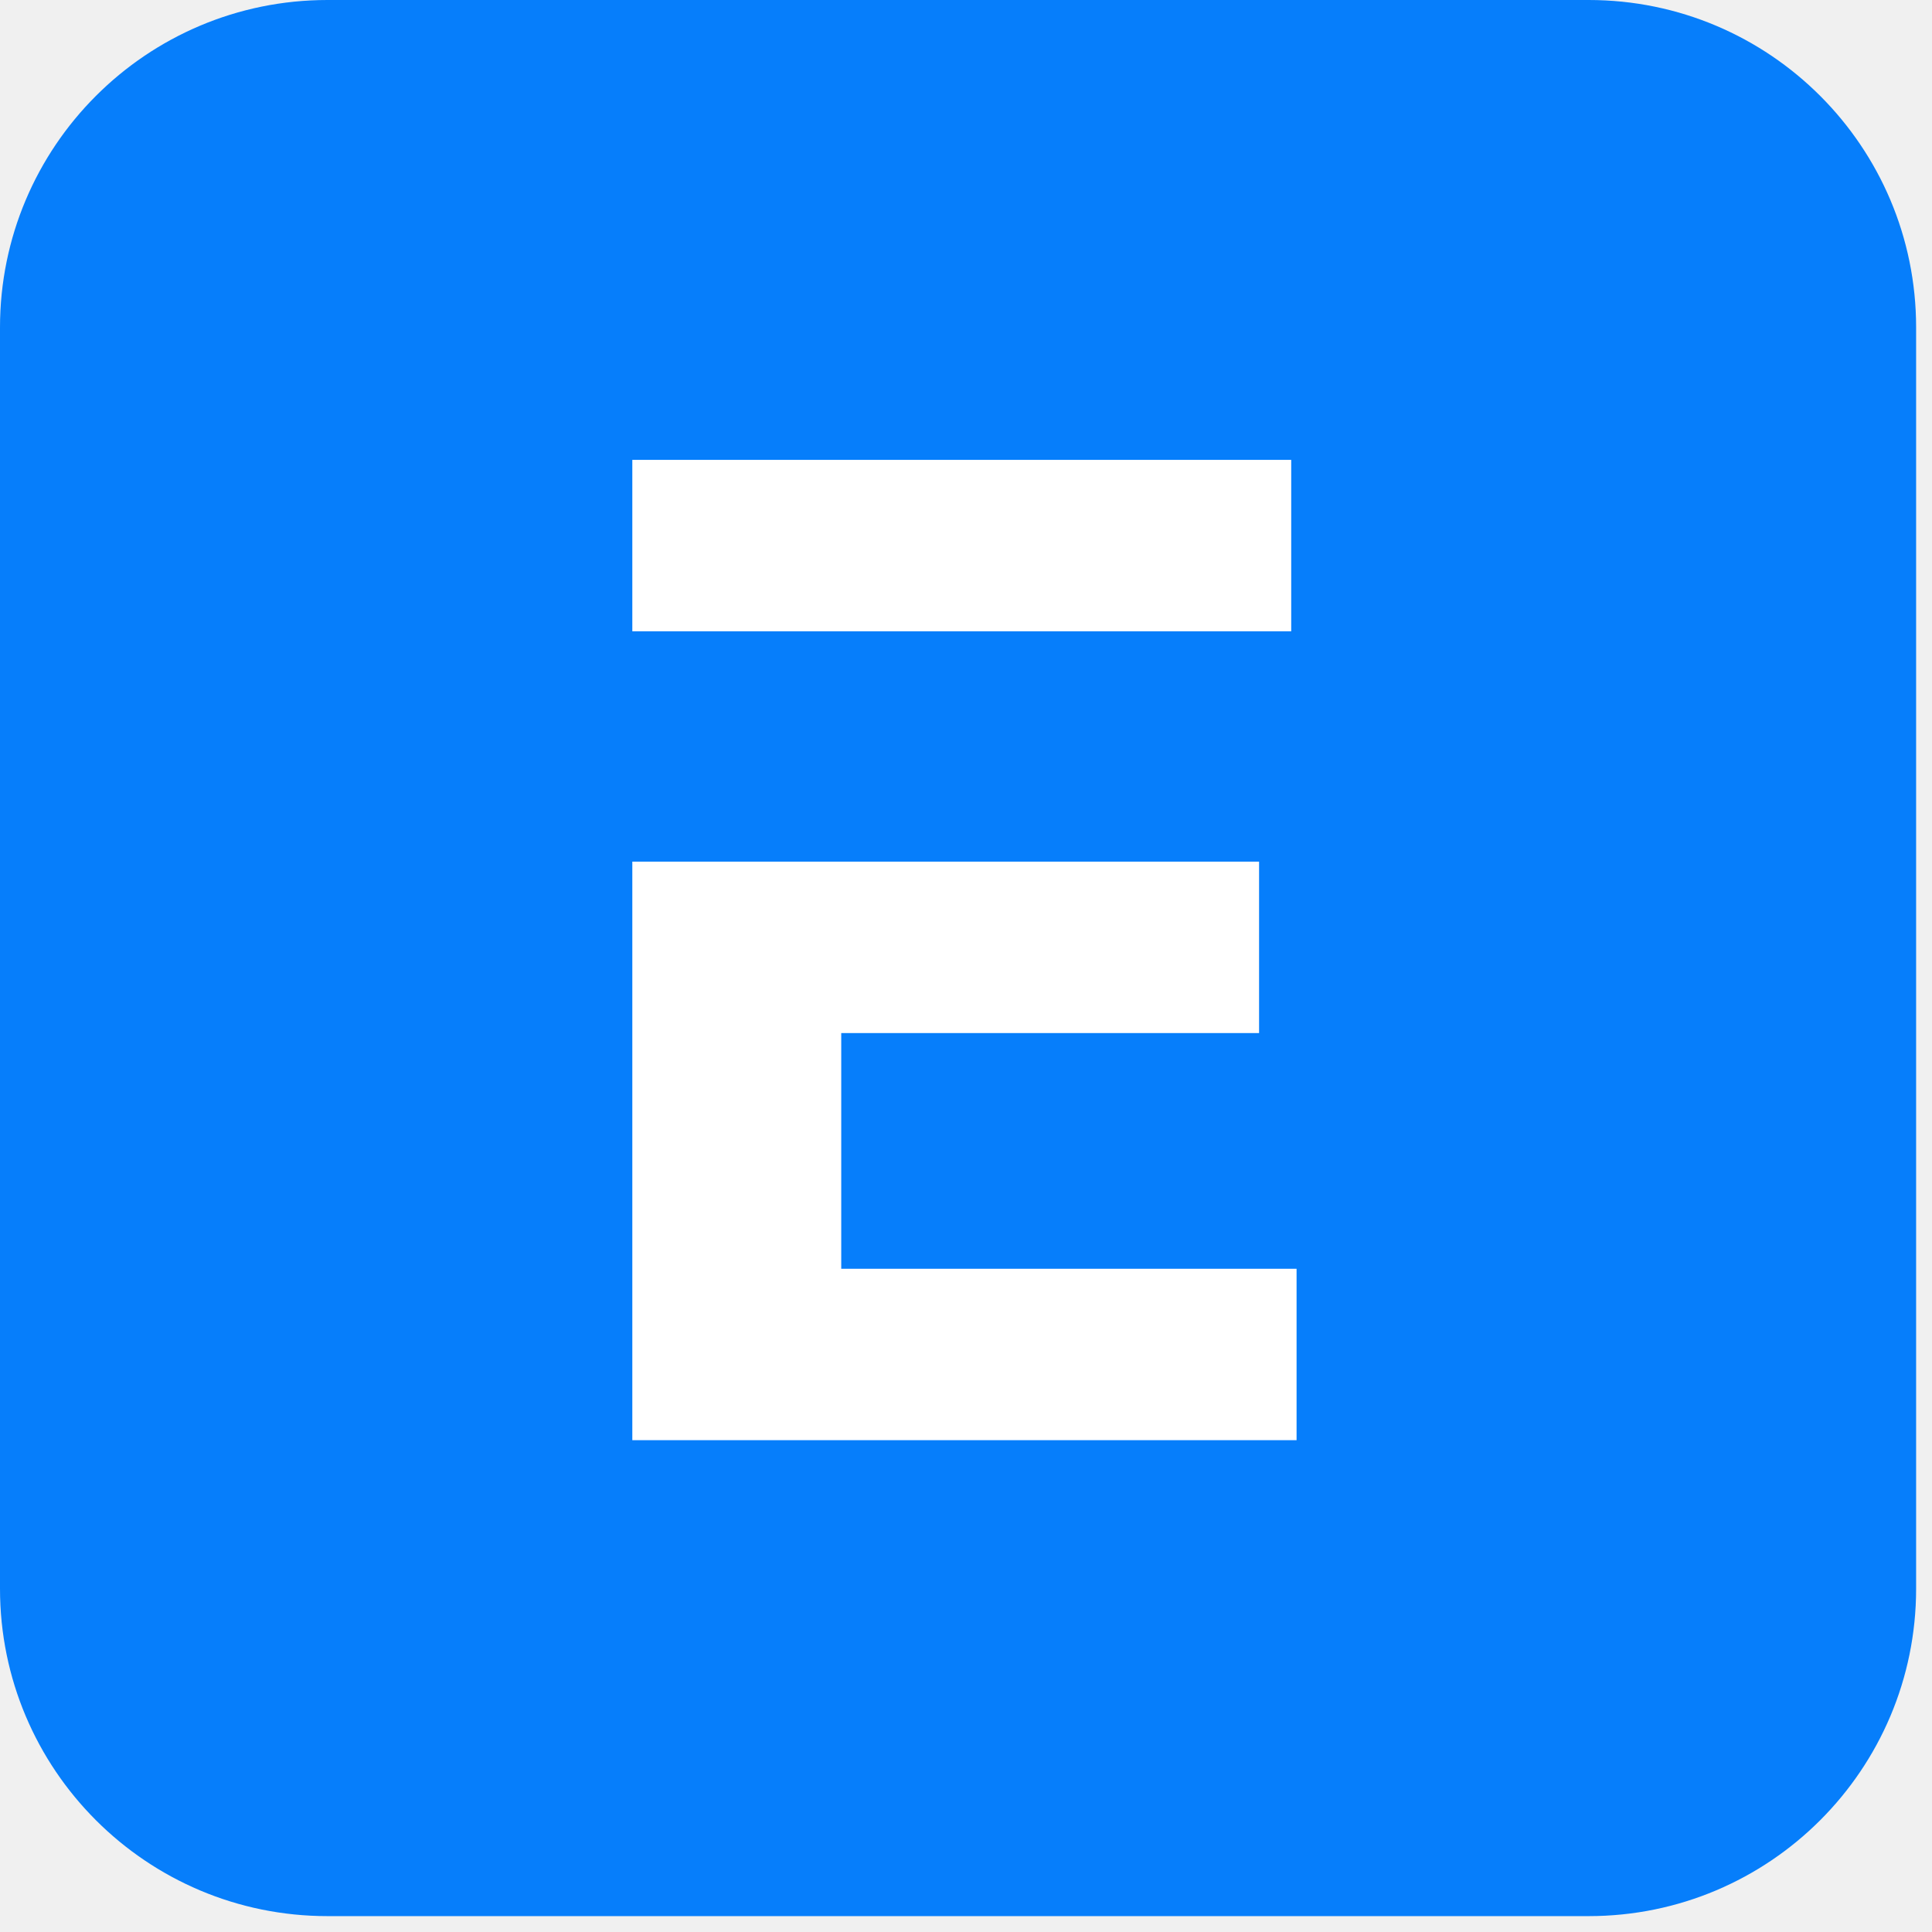
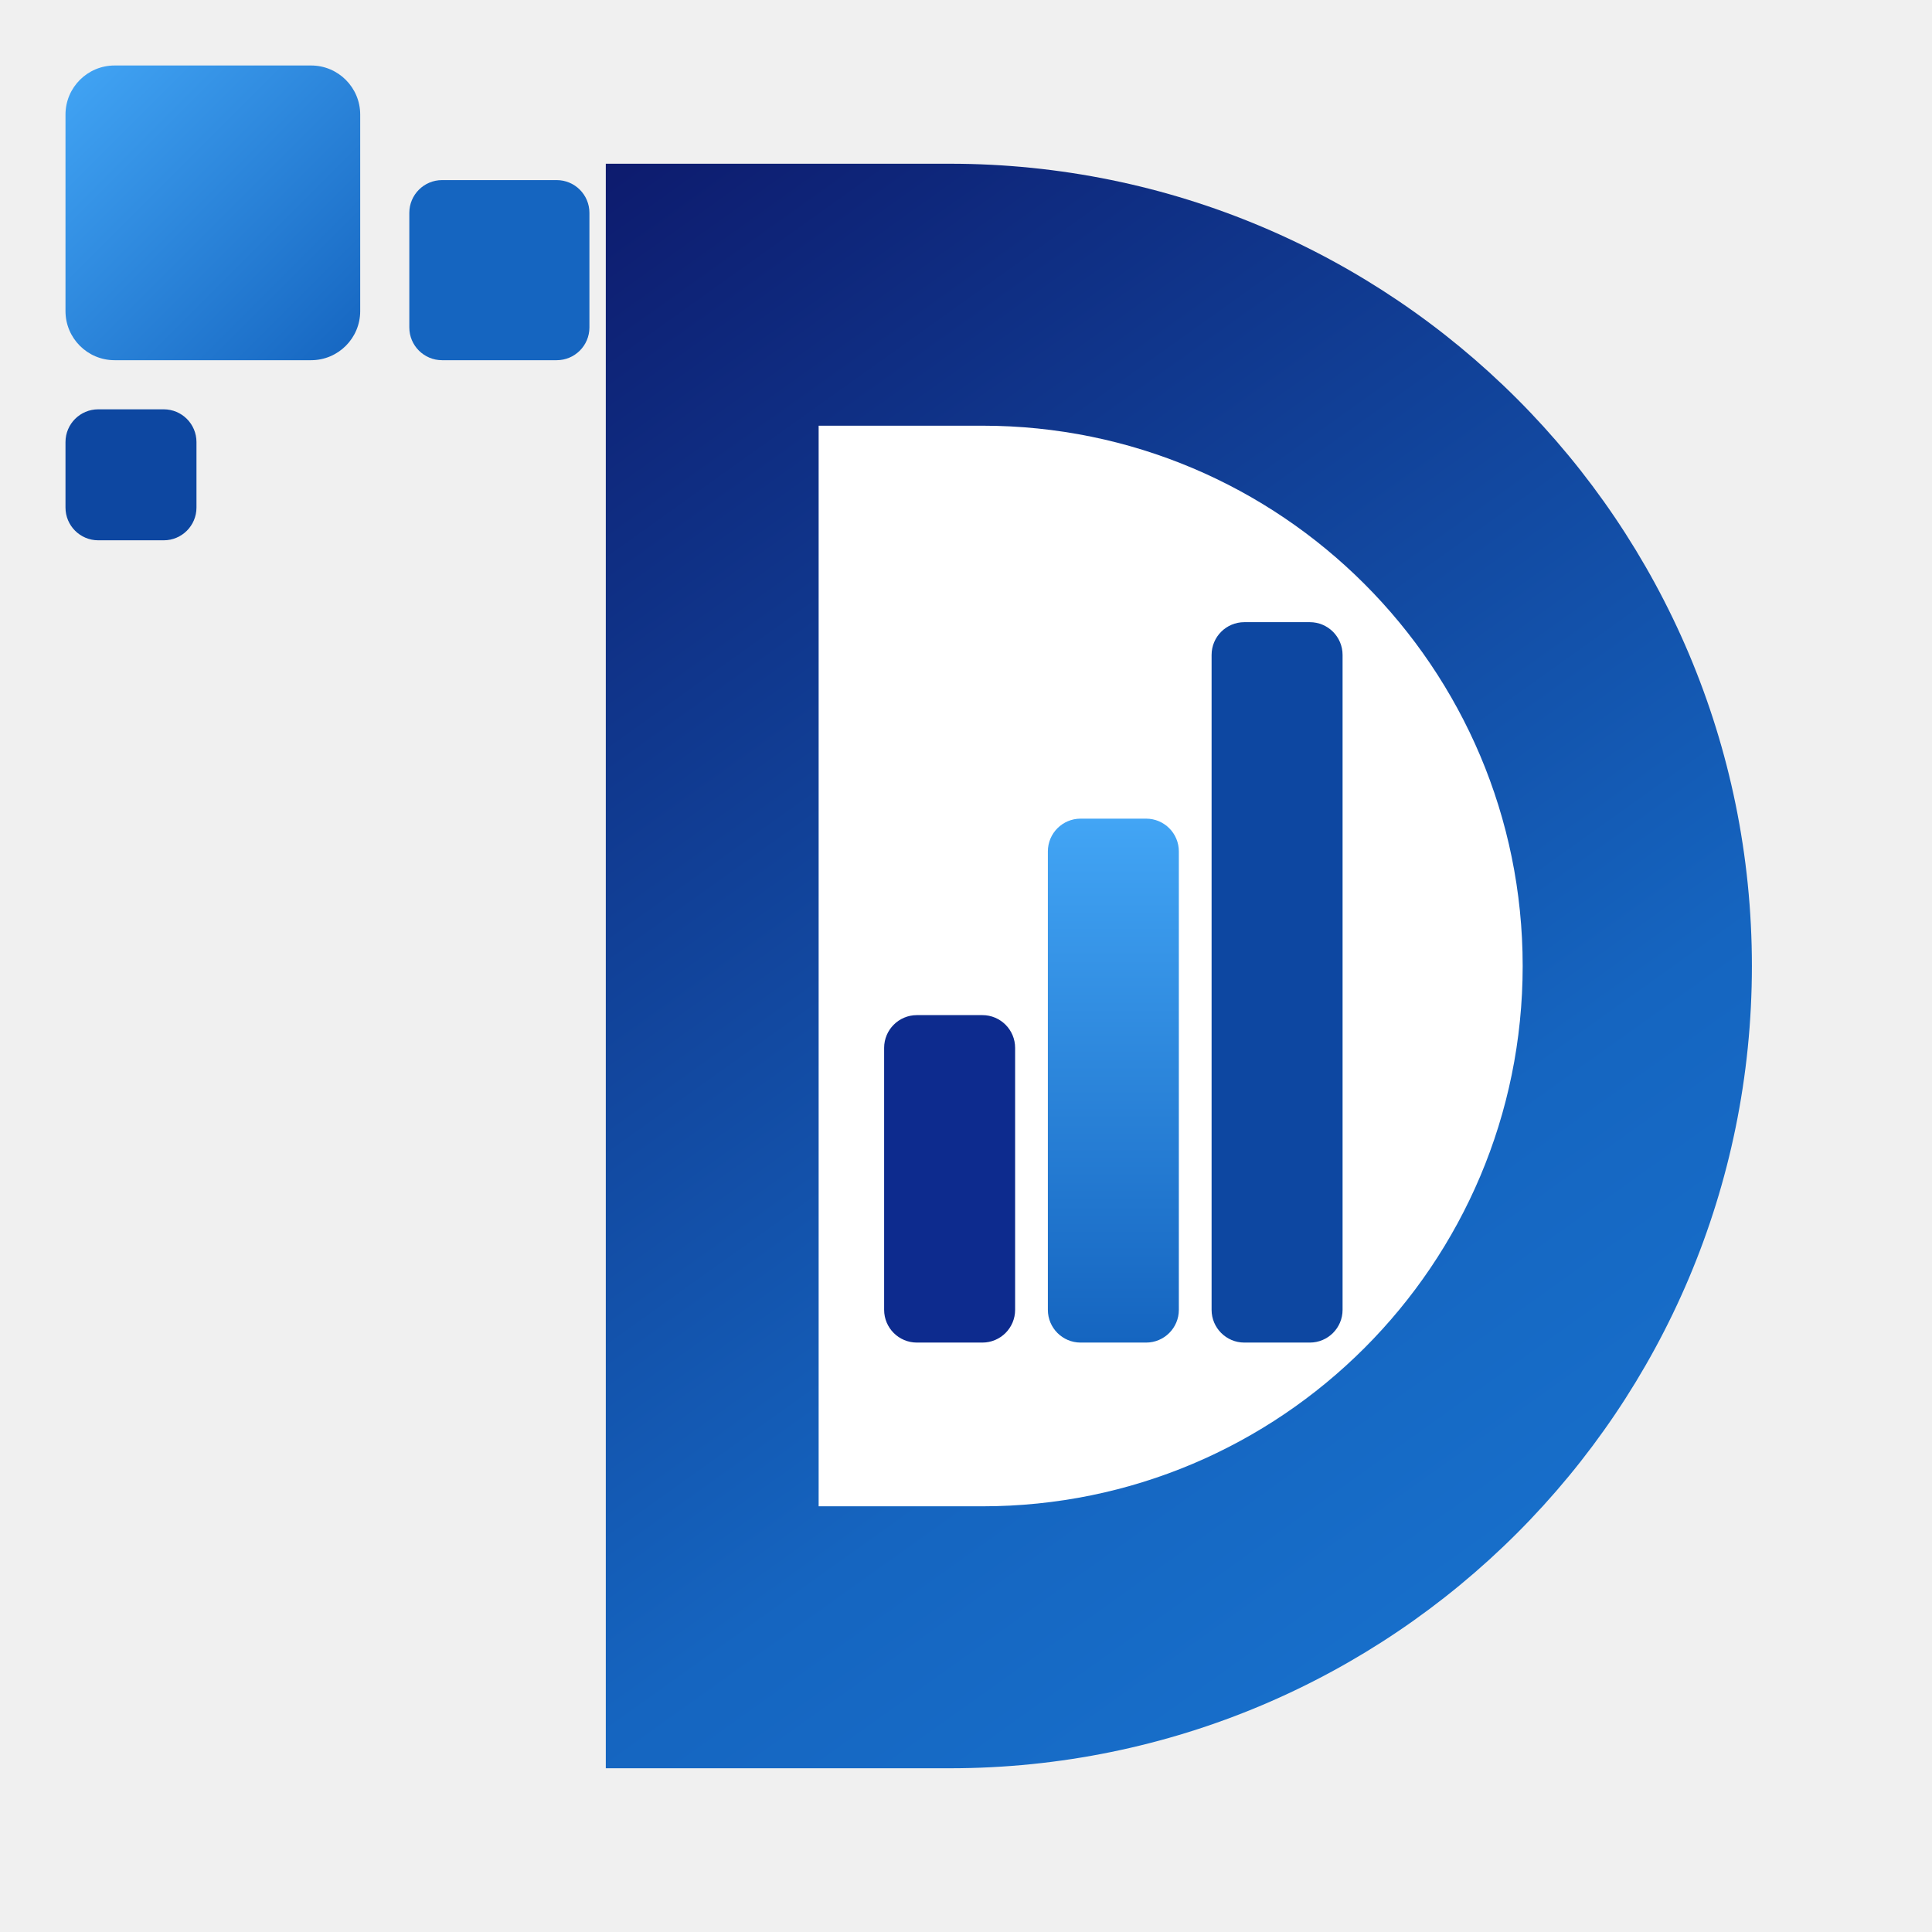
<svg xmlns="http://www.w3.org/2000/svg" width="118" height="118" viewBox="0 0 118 118" fill="none">
-   <path d="M0 20C0 8.954 8.954 0 20 0H97.03C108.076 0 117.03 8.954 117.03 20V97.03C117.03 108.076 108.076 117.03 97.03 117.03H20C8.954 117.03 0 108.076 0 97.03V20Z" fill="#067EFB" />
-   <path fill-rule="evenodd" clip-rule="evenodd" d="M78.863 38.557H76.9H51.38H38.62V28.087H78.863V38.557ZM51.38 63.096V77.492H79.19V87.961H38.62V52.626H51.38H76.9V63.096H51.38Z" fill="white" />
+   <rect x="4" y="4" width="18" height="18" rx="3" fill="url(#gradSq1)" />
+   <rect x="25" y="11" width="11" height="11" rx="2" fill="#1565C0" />
+   <rect x="4" y="25" width="8" height="8" rx="2" fill="#0D47A1" />
+   <path d="M37,10 H58 A49,49 0 0 1 58,108 H37 Z" fill="url(#gradD)" />
+   <path d="M50,26 H60 A33,33 0 0 1 60,92 H50 Z" fill="white" />
+   <rect x="54" y="62" width="8" height="20" rx="2" fill="#0D2B8E" />
+   <rect x="64" y="50" width="8" height="32" rx="2" fill="url(#gradBar)" />
+   <rect x="74" y="38" width="8" height="44" rx="2" fill="#0D47A1" />
+   <defs>
+     <linearGradient id="gradSq1" x1="4" y1="4" x2="22" y2="22" gradientUnits="userSpaceOnUse">
+       <stop offset="0%" stop-color="#42A5F5" />
+       <stop offset="100%" stop-color="#1565C0" />
+     </linearGradient>
+     <linearGradient id="gradD" x1="37" y1="10" x2="107" y2="108" gradientUnits="userSpaceOnUse">
+       <stop offset="0%" stop-color="#0D1B6E" />
+       <stop offset="65%" stop-color="#1565C0" />
+       <stop offset="100%" stop-color="#1976D2" />
+     </linearGradient>
+     <linearGradient id="gradBar" x1="64" y1="50" x2="64" y2="82" gradientUnits="userSpaceOnUse">
+       <stop offset="0%" stop-color="#42A5F5" />
+       <stop offset="100%" stop-color="#1565C0" />
+     </linearGradient>
+   </defs>
</svg>
